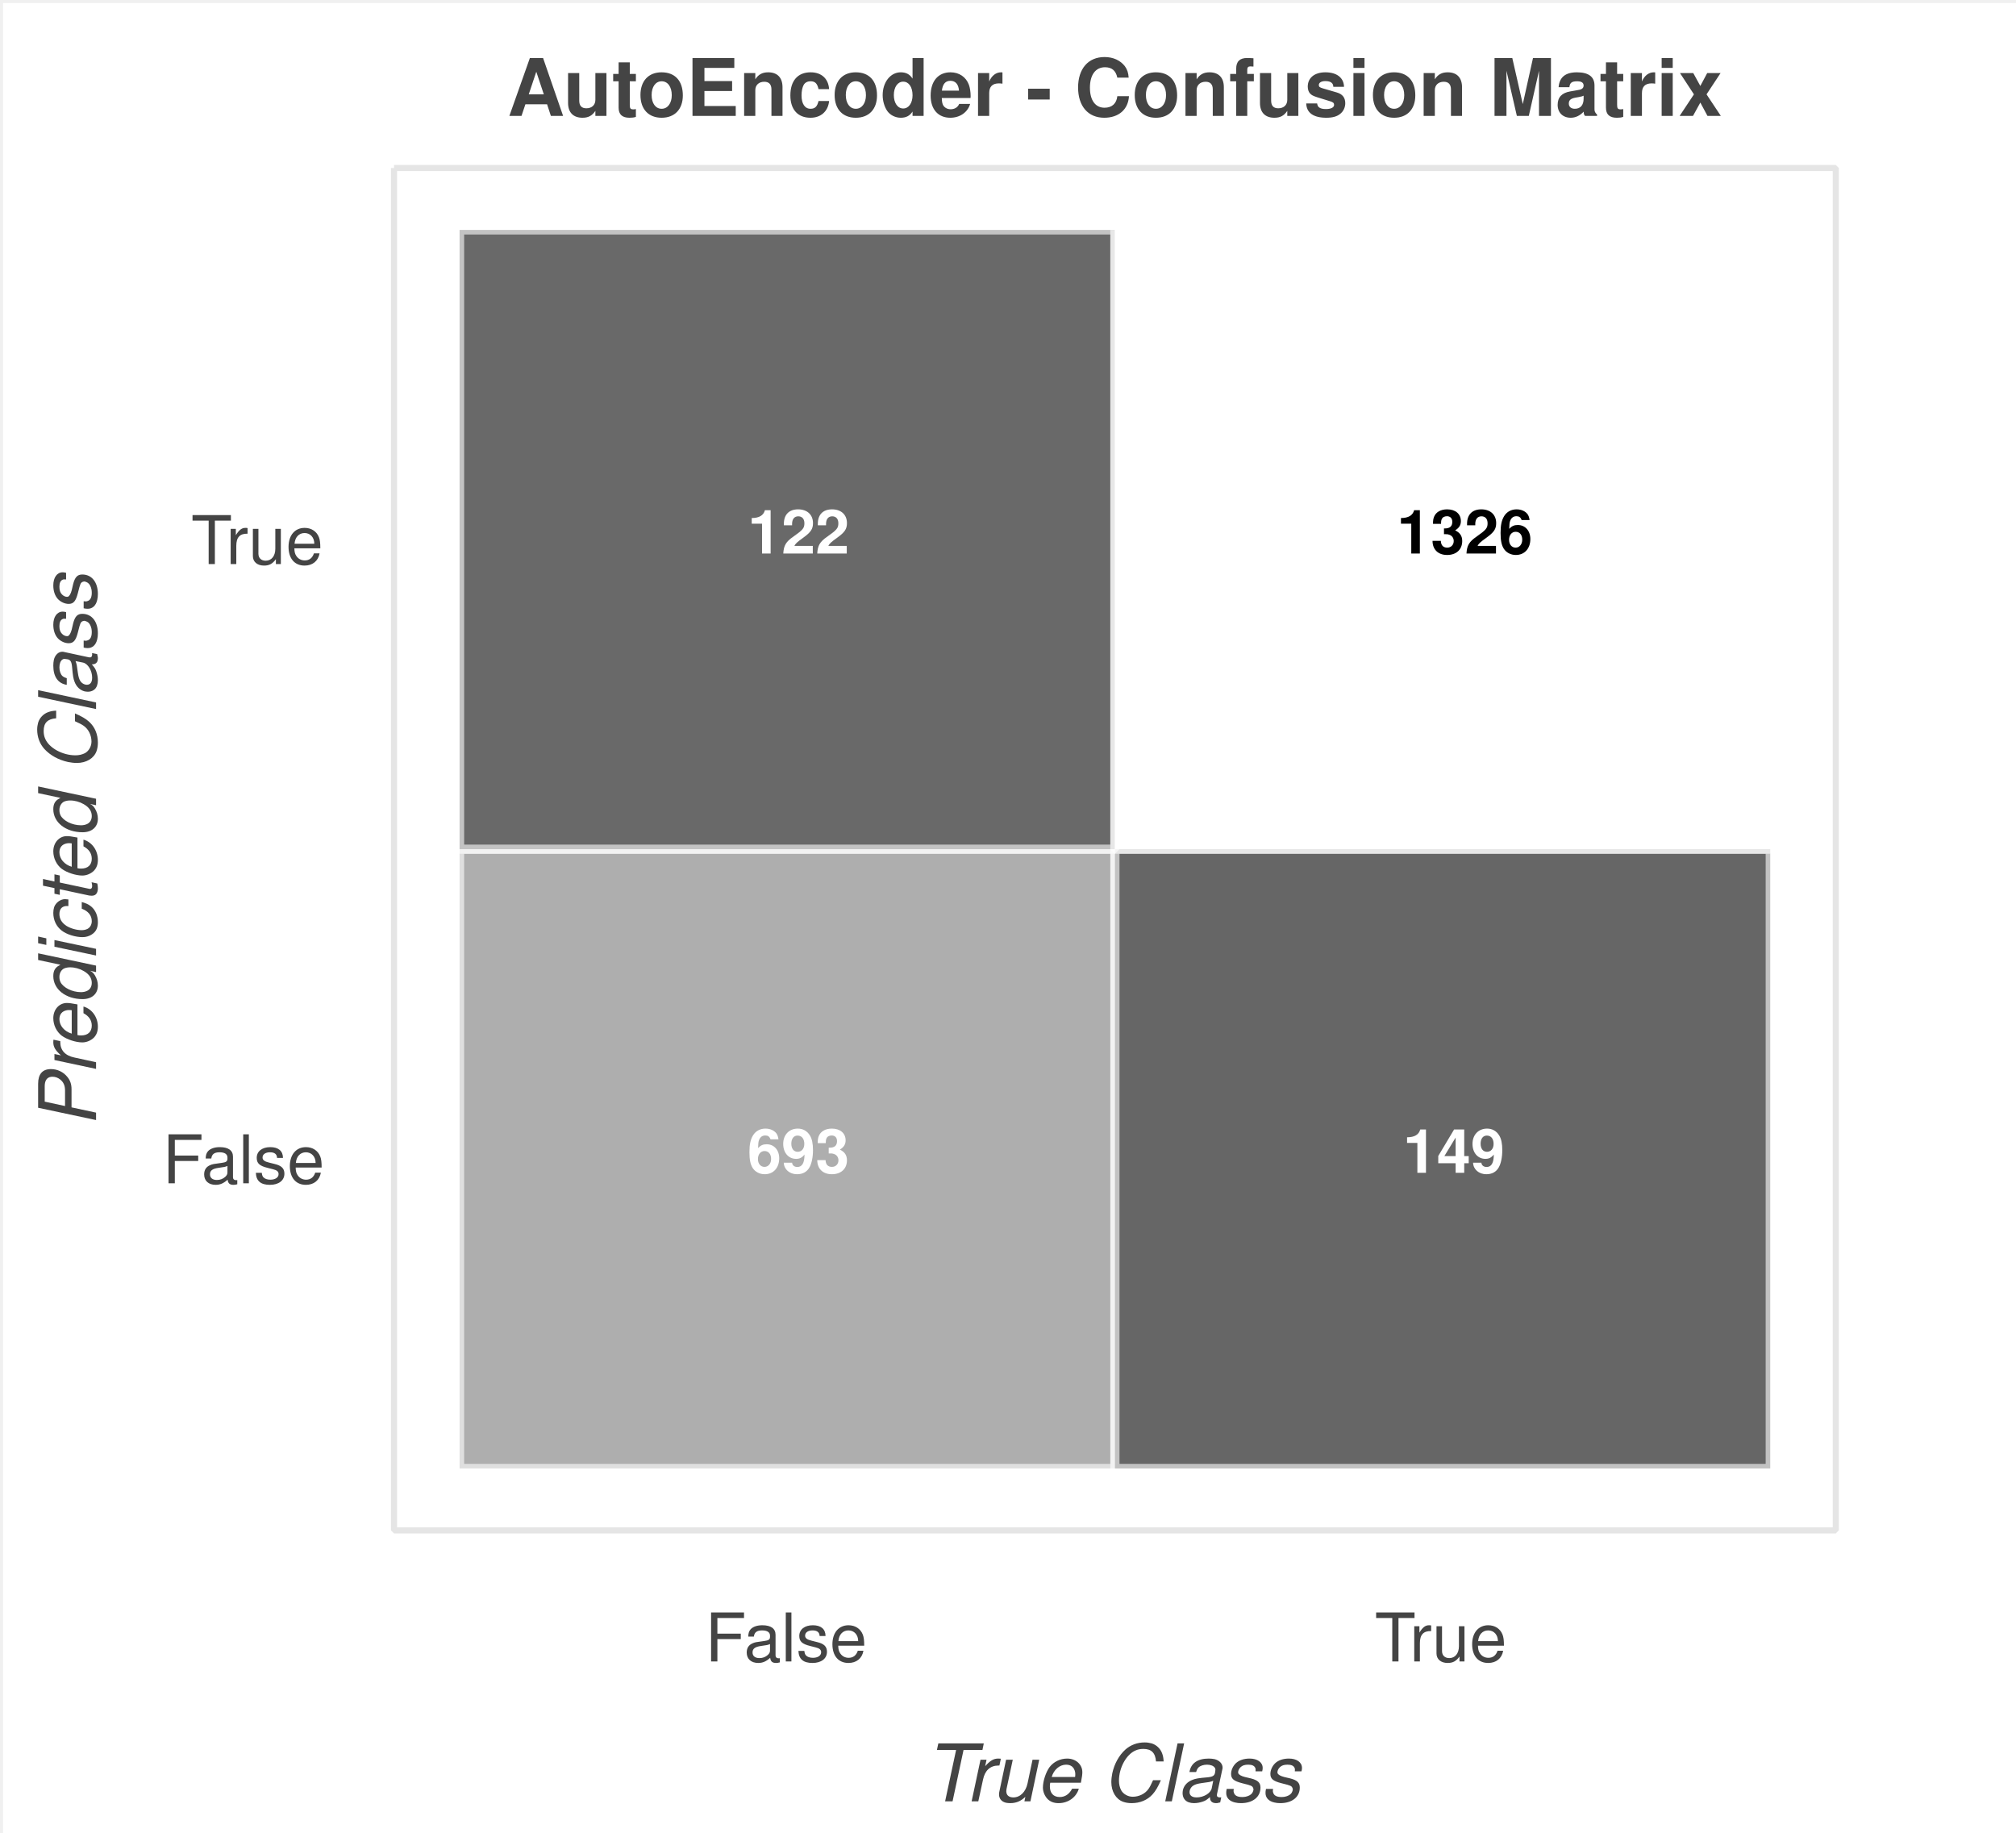
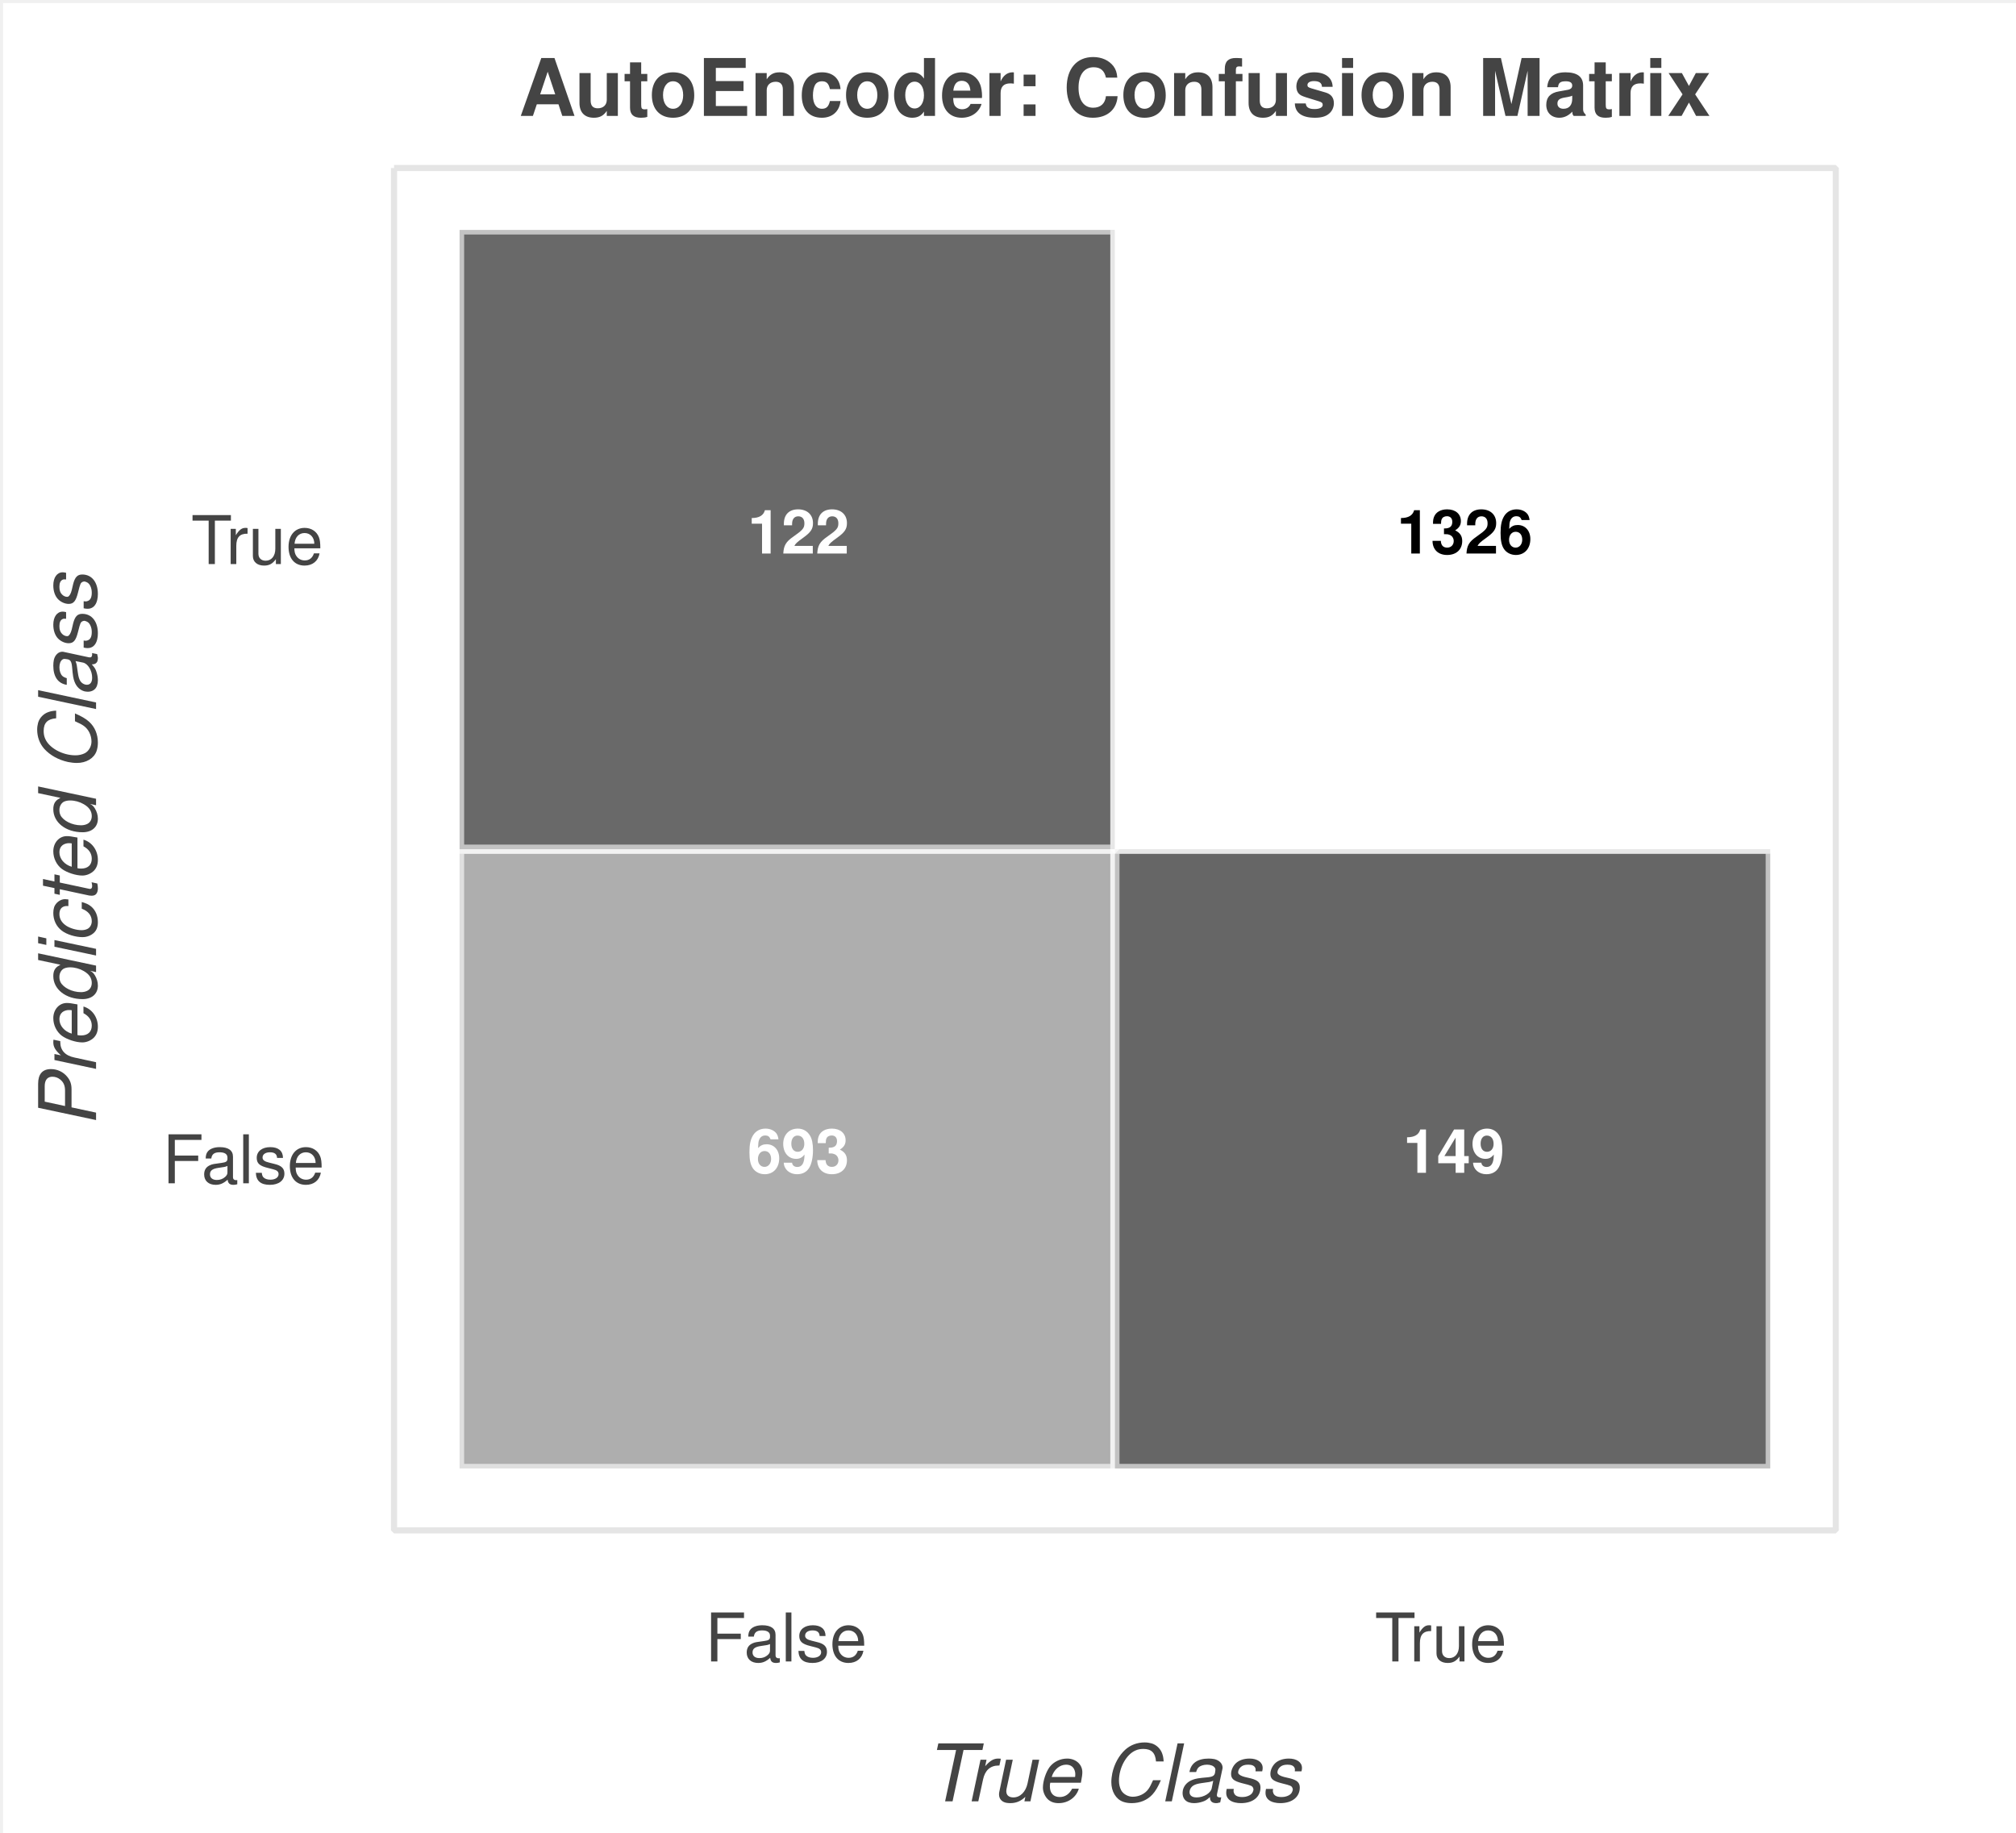
<svg xmlns="http://www.w3.org/2000/svg" version="1.1" width="330" height="300">
  <defs>
-     <clipPath id="ktrhZZkUFiNw">
+     <clipPath id="FSrypLkWTGLq">
      <path fill="none" stroke="none" d="M 64.5 27.5 L 300.5 27.5 L 300.5 250.5 L 64.5 250.5 L 64.5 27.5" />
    </clipPath>
-     <clipPath id="yQceIrfmmObc">
+     <clipPath id="NXemVvbKsCPJ">
      <path fill="none" stroke="none" d="M 64.5 27.5 L 300.5 27.5 L 300.5 250.5 L 64.5 250.5 L 64.5 27.5" />
    </clipPath>
-     <clipPath id="giqecSNhCTTe">
+     <clipPath id="obMGWGOOfDkb">
      <path fill="none" stroke="none" d="M 64.5 27.5 L 300.5 27.5 L 300.5 250.5 L 64.5 250.5 L 64.5 27.5" />
    </clipPath>
-     <clipPath id="egMwfwsaSEAE">
+     <clipPath id="OQzbUqwFnSCM">
      <path fill="none" stroke="none" d="M 64.5 27.5 L 300.5 27.5 L 300.5 250.5 L 64.5 250.5 L 64.5 27.5" />
    </clipPath>
-     <clipPath id="llnXglwFztof">
+     <clipPath id="yUcHWwuuFIdL">
      <path fill="none" stroke="none" d="M 64.5 27.5 L 300.5 27.5 L 300.5 250.5 L 64.5 250.5 L 64.5 27.5" />
    </clipPath>
-     <clipPath id="ddiRqFLaVsUd">
+     <clipPath id="ObFkbfvRRSJL">
      <path fill="none" stroke="none" d="M 64.5 27.5 L 300.5 27.5 L 300.5 250.5 L 64.5 250.5 L 64.5 27.5" />
    </clipPath>
-     <clipPath id="UNTCuZGZNqfH">
+     <clipPath id="ooQUPBmBgTFX">
      <path fill="none" stroke="none" d="M 64.5 27.5 L 300.5 27.5 L 300.5 250.5 L 64.5 250.5 L 64.5 27.5" />
    </clipPath>
-     <clipPath id="emzovWqkKmzZ">
+     <clipPath id="xetdJurRBXeE">
      <path fill="none" stroke="none" d="M 64.5 27.5 L 300.5 27.5 L 300.5 250.5 L 64.5 250.5 L 64.5 27.5" />
    </clipPath>
  </defs>
  <path fill="rgb(255,255,255)" stroke="none" paint-order="stroke" d="M 0.5 0.5 L 330.5 0.5 L 330.5 300.5 L 0.5 300.5 L 0.5 0.5" fill-opacity="1" />
  <rect fill="#FFFFFF" stroke="none" x="64" y="27" width="236" height="223" transform="matrix(1, 0, 0, 1, 0.5, 0.5)" />
  <path fill="rgb(255,255,255)" stroke="none" paint-order="stroke" d="M 64.5 27.5 L 300.5 27.5 L 300.5 250.5 L 64.5 250.5 L 64.5 27.5" fill-opacity="1" />
  <path fill="none" stroke="rgb(229,229,229)" paint-order="fill" d="M 64.5 27.5 L 300.5 27.5 L 300.5 250.5 L 64.5 250.5 L 64.5 27.5" stroke-opacity="1" stroke-linejoin="bevel" stroke-miterlimit="10" stroke-dasharray="" />
  <path fill="none" stroke="none" />
-   <path fill="rgb(121,121,121)" stroke="rgb(255,255,255)" paint-order="fill" d="M 75.227 139 L 182.5 139 L 182.5 240.364 L 75.227 240.364 L 75.227 139" fill-opacity="0.6" clip-path="url(#giqecSNhCTTe)" stroke-opacity="0.6" stroke-linejoin="bevel" stroke-miterlimit="10" stroke-width="1.5" stroke-dasharray="" />
-   <path fill="rgb(0,0,0)" stroke="rgb(255,255,255)" paint-order="fill" d="M 182.5 139 L 289.773 139 L 289.773 240.364 L 182.5 240.364 L 182.5 139" fill-opacity="0.6" clip-path="url(#giqecSNhCTTe)" stroke-opacity="0.6" stroke-linejoin="bevel" stroke-miterlimit="10" stroke-width="1.5" stroke-dasharray="" />
-   <path fill="rgb(5,5,5)" stroke="rgb(255,255,255)" paint-order="fill" d="M 75.227 37.636 L 182.5 37.636 L 182.5 139 L 75.227 139 L 75.227 37.636" fill-opacity="0.6" clip-path="url(#giqecSNhCTTe)" stroke-opacity="0.6" stroke-linejoin="bevel" stroke-miterlimit="10" stroke-width="1.5" stroke-dasharray="" />
-   <path fill="rgb(255,255,255)" stroke="rgb(255,255,255)" paint-order="fill" d="M 182.5 37.636 L 289.773 37.636 L 289.773 139 L 182.5 139 L 182.5 37.636" fill-opacity="0.6" clip-path="url(#giqecSNhCTTe)" stroke-opacity="0.6" stroke-linejoin="bevel" stroke-miterlimit="10" stroke-width="1.5" stroke-dasharray="" />
+   <path fill="rgb(121,121,121)" stroke="rgb(255,255,255)" paint-order="fill" d="M 75.227 139 L 182.5 139 L 182.5 240.364 L 75.227 240.364 L 75.227 139" fill-opacity="0.6" clip-path="url(#obMGWGOOfDkb)" stroke-opacity="0.6" stroke-linejoin="bevel" stroke-miterlimit="10" stroke-width="1.5" stroke-dasharray="" />
+   <path fill="rgb(0,0,0)" stroke="rgb(255,255,255)" paint-order="fill" d="M 182.5 139 L 289.773 139 L 289.773 240.364 L 182.5 240.364 L 182.5 139" fill-opacity="0.6" clip-path="url(#obMGWGOOfDkb)" stroke-opacity="0.6" stroke-linejoin="bevel" stroke-miterlimit="10" stroke-width="1.5" stroke-dasharray="" />
+   <path fill="rgb(5,5,5)" stroke="rgb(255,255,255)" paint-order="fill" d="M 75.227 37.636 L 182.5 37.636 L 182.5 139 L 75.227 139 L 75.227 37.636" fill-opacity="0.6" clip-path="url(#obMGWGOOfDkb)" stroke-opacity="0.6" stroke-linejoin="bevel" stroke-miterlimit="10" stroke-width="1.5" stroke-dasharray="" />
+   <path fill="rgb(255,255,255)" stroke="rgb(255,255,255)" paint-order="fill" d="M 182.5 37.636 L 289.773 37.636 L 289.773 139 L 182.5 139 L 182.5 37.636" fill-opacity="0.6" clip-path="url(#obMGWGOOfDkb)" stroke-opacity="0.6" stroke-linejoin="bevel" stroke-miterlimit="10" stroke-width="1.5" stroke-dasharray="" />
  <text fill="rgb(68,68,68)" stroke="none" font-family="helvetica" font-size="11px" font-style="normal" font-weight="normal" text-decoration="normal" x="114.914" y="271.452" text-anchor="start" dominant-baseline="alphabetic" transform="matrix(1, 0, 0, 1, 0.5, 0.5)" fill-opacity="1">False</text>
  <text fill="rgb(68,68,68)" stroke="none" font-family="helvetica" font-size="11px" font-style="normal" font-weight="normal" text-decoration="normal" x="224.528" y="271.452" text-anchor="start" dominant-baseline="alphabetic" transform="matrix(1, 0, 0, 1, 0.5, 0.5)" fill-opacity="1">True</text>
  <text fill="rgb(68,68,68)" stroke="none" font-family="helvetica" font-size="13px" font-style="italic" font-weight="normal" text-decoration="normal" x="150.817" y="294.352" text-anchor="start" dominant-baseline="alphabetic" transform="matrix(1, 0, 0, 1, 0.5, 0.5)" fill-opacity="1">True Class</text>
  <text fill="rgb(68,68,68)" stroke="none" font-family="helvetica" font-size="11px" font-style="normal" font-weight="normal" text-decoration="normal" x="26.1" y="193.191" text-anchor="start" dominant-baseline="alphabetic" transform="matrix(1, 0, 0, 1, 0.5, 0.5)" fill-opacity="1">False</text>
  <text fill="rgb(68,68,68)" stroke="none" font-family="helvetica" font-size="11px" font-style="normal" font-weight="normal" text-decoration="normal" x="30.783" y="91.828" text-anchor="start" dominant-baseline="alphabetic" transform="matrix(1, 0, 0, 1, 0.5, 0.5)" fill-opacity="1">True</text>
  <text fill="rgb(68,68,68)" stroke="none" font-family="helvetica" font-size="13px" font-style="italic" font-weight="normal" text-decoration="normal" x="-27.425" y="135.625" text-anchor="start" dominant-baseline="alphabetic" transform="matrix(6.123233995736766e-17, -1, 1, 6.123233995736766e-17, -119.9, 157.1)" fill-opacity="1">Predicted Class</text>
  <path fill="none" stroke="none" />
  <text fill="rgb(255,255,255)" stroke="none" font-family="helvetica" font-size="10px" font-style="normal" font-weight="bold" text-decoration="normal" x="0" y="0" text-anchor="start" dominant-baseline="central" transform="matrix(1, 0, 0, 1, 122.3636, 189.6818)" fill-opacity="1">693</text>
  <path fill="none" stroke="none" />
  <text fill="rgb(255,255,255)" stroke="none" font-family="helvetica" font-size="10px" font-style="normal" font-weight="bold" text-decoration="normal" x="0" y="0" text-anchor="start" dominant-baseline="central" transform="matrix(1, 0, 0, 1, 122.3636, 88.31818)" fill-opacity="1">122</text>
  <path fill="none" stroke="none" />
  <text fill="rgb(255,255,255)" stroke="none" font-family="helvetica" font-size="10px" font-style="normal" font-weight="bold" text-decoration="normal" x="0" y="0" text-anchor="start" dominant-baseline="central" transform="matrix(1, 0, 0, 1, 229.6364, 189.6818)" fill-opacity="1">149</text>
  <path fill="none" stroke="none" />
  <text fill="rgb(0,0,0)" stroke="none" font-family="helvetica" font-size="10px" font-style="normal" font-weight="bold" text-decoration="normal" x="0" y="0" text-anchor="start" dominant-baseline="central" transform="matrix(1, 0, 0, 1, 228.6364, 88.31818)" fill-opacity="1">1326</text>
  <path fill="none" stroke="none" />
-   <text fill="rgb(68,68,68)" stroke="none" font-family="helvetica" font-size="13px" font-style="normal" font-weight="bold" text-decoration="normal" x="0" y="0" text-anchor="middle" dominant-baseline="text-after-edge" transform="matrix(1, 0, 0, 1, 182.5, 22.5)" fill-opacity="1">AutoEncoder - Confusion Matrix</text>
+   <text fill="rgb(68,68,68)" stroke="none" font-family="helvetica" font-size="13px" font-style="normal" font-weight="bold" text-decoration="normal" x="0" y="0" text-anchor="middle" dominant-baseline="text-after-edge" transform="matrix(1, 0, 0, 1, 182.5, 22.5)" fill-opacity="1">AutoEncoder: Confusion Matrix</text>
</svg>
